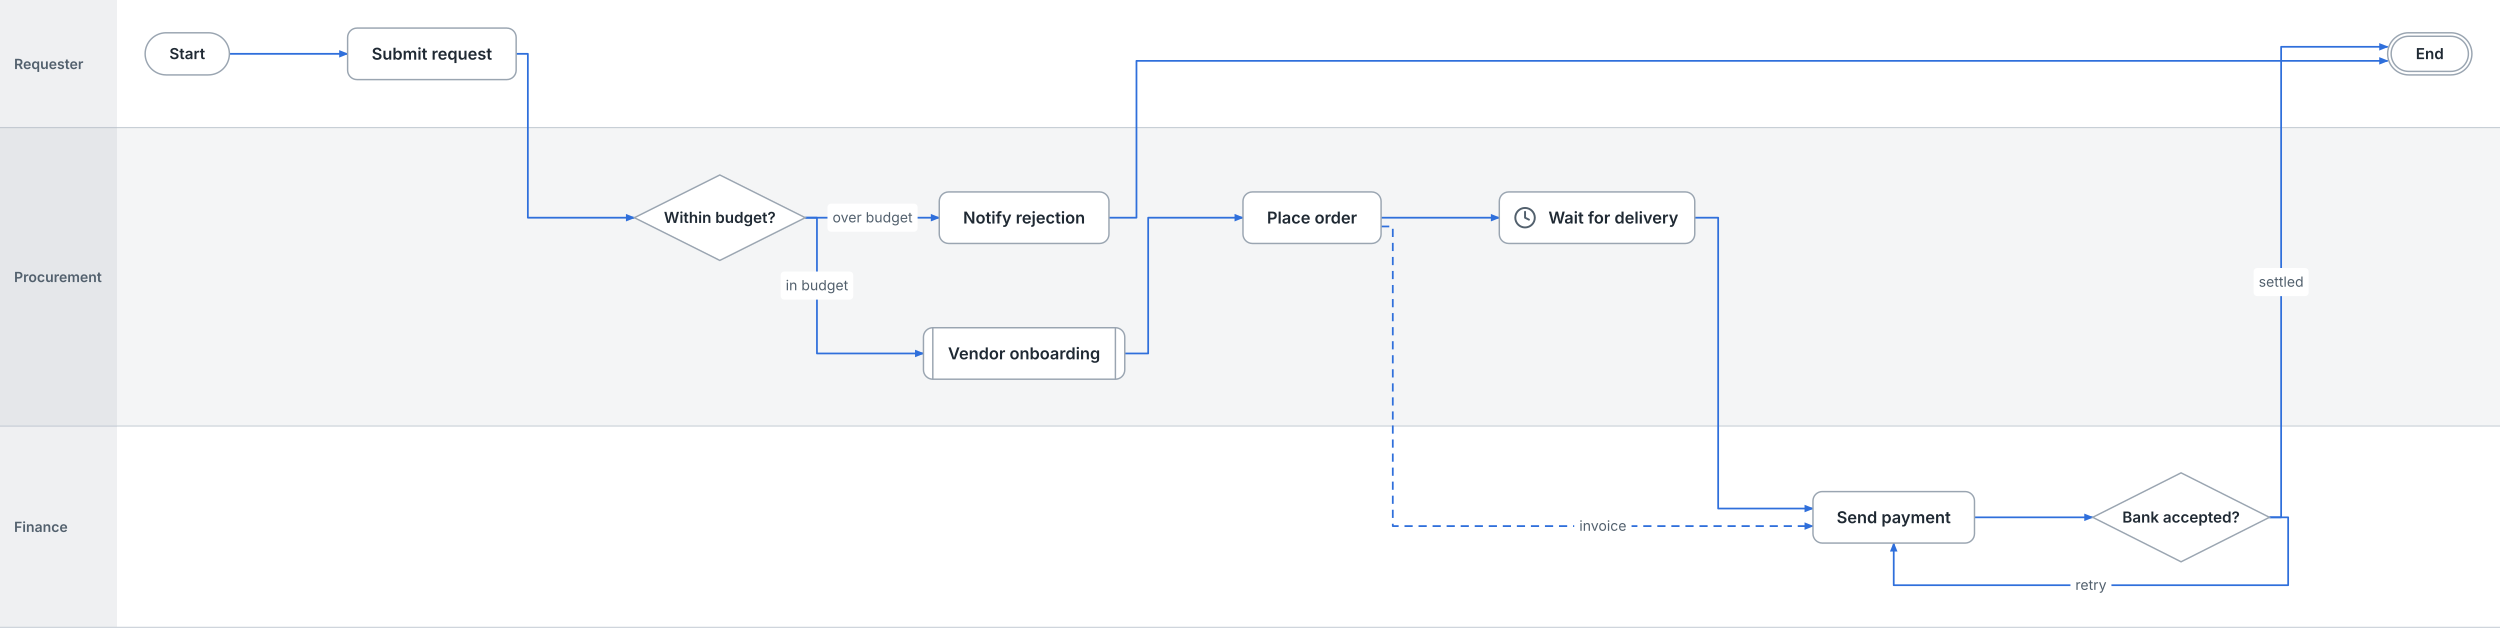
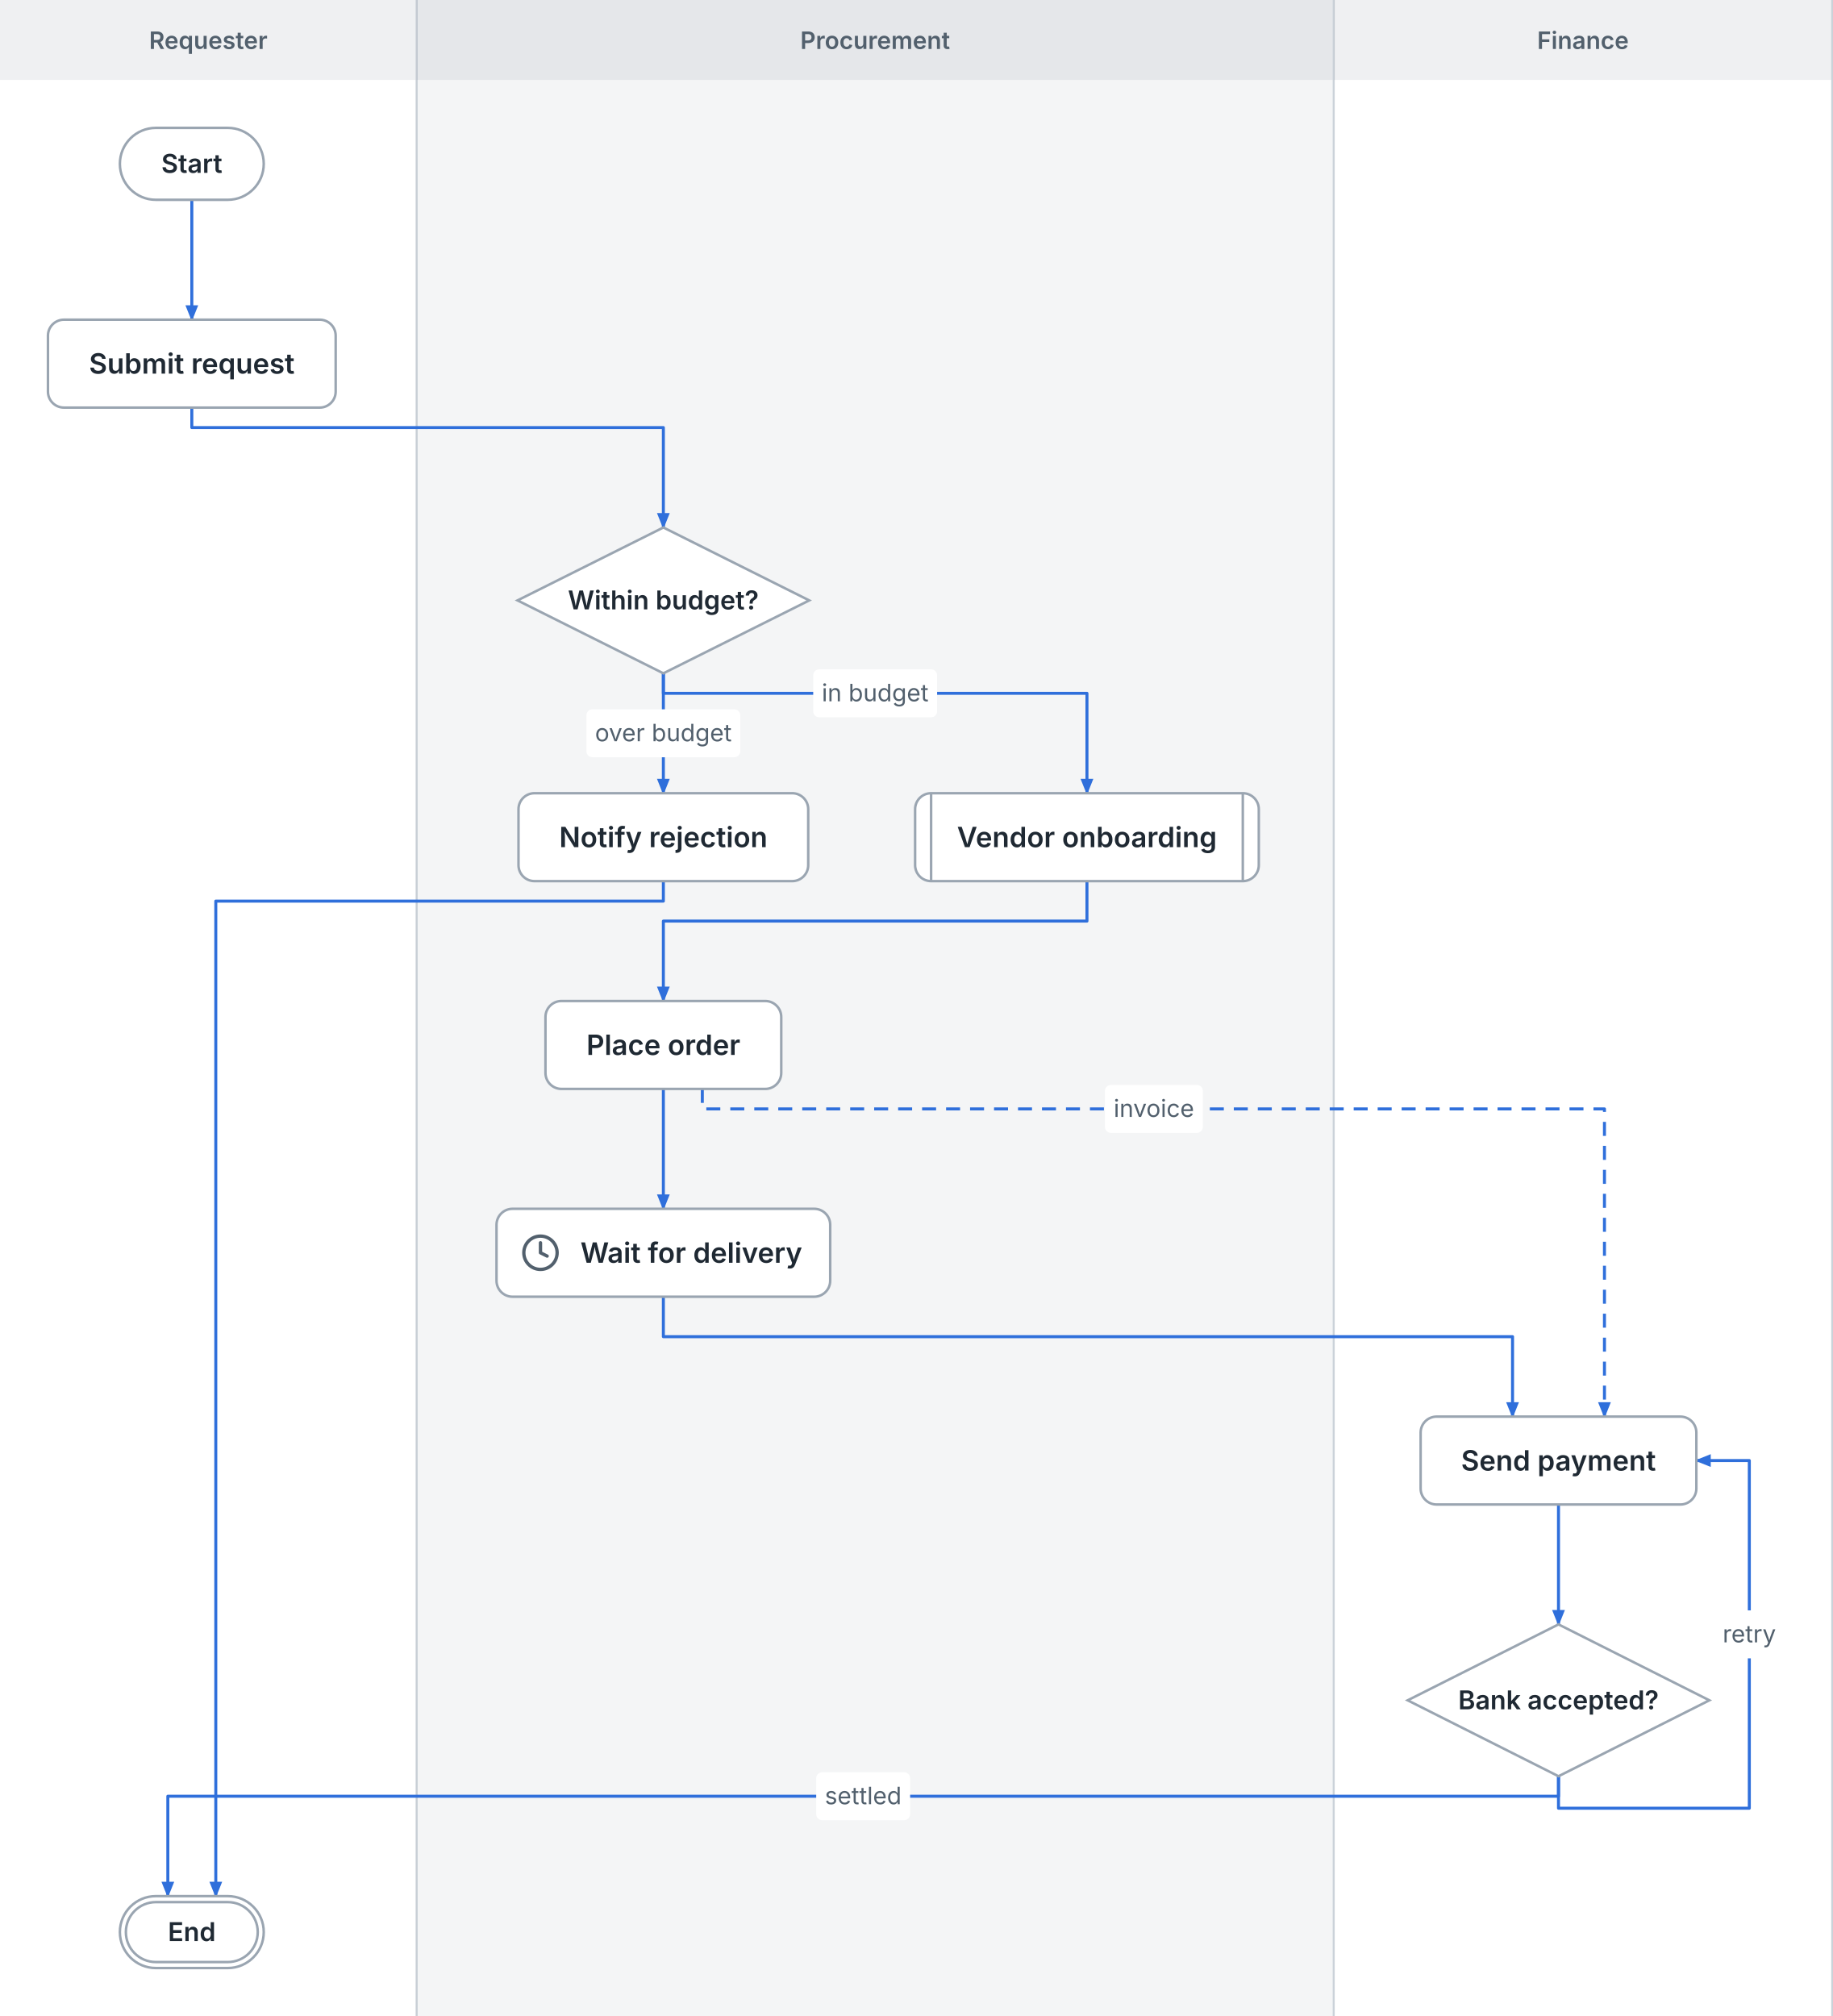
- <svg xmlns="http://www.w3.org/2000/svg" class="diagram" viewBox="0 0 2136 536" role="img" aria-labelledby="t-title t-desc">
+ <svg xmlns="http://www.w3.org/2000/svg" class="diagram" viewBox="0 0 917 1009" role="img" aria-labelledby="t-title t-desc">
  <defs>
    <marker id="t-arrowhead" viewBox="0 0 10 10" refX="9" refY="5" markerWidth="8" markerHeight="8" markerUnits="userSpaceOnUse" orient="auto">
      <path class="t-arrow" d="M0 1L10 5L0 9z" />
    </marker>
  </defs>
  <style>
.t-text { font-family: "Inter", system-ui, -apple-system, "Segoe UI", sans-serif; font-kerning: none; font-variant-ligatures: none; font-feature-settings: "kern" 0, "liga" 0, "calt" 0; fill: var(--t-text, #1f2933); }
.t-group-title { fill: var(--t-muted, #52606d); }
.t-group-box { fill: var(--t-group-fill, #f5f7fa); stroke: var(--t-group-stroke, #cbd2d9); stroke-width: 1; }
.t-node-box { fill: var(--t-node-fill, #ffffff); stroke: var(--t-node-stroke, #9aa5b1); stroke-width: 1.25; }
.t-node:focus { outline: none; }
.t-node:focus-visible .t-node-box { stroke: var(--t-accent, #2f6fdb); stroke-width: 2.5; }
.t-icon { color: var(--t-icon, #52606d); }
.t-icon-database, .t-icon-storage, .t-icon-cache { color: var(--t-icon-data, #2f6f6f); }
.t-icon-client, .t-icon-user, .t-icon-external { color: var(--t-icon-edge, #8a5a2b); }
.t-edge { fill: none; stroke: var(--t-edge, #2f6fdb); stroke-width: 1.5; stroke-linejoin: round; }
.t-edge-async { stroke-dasharray: 7 5; }
.t-edge-data { stroke-dasharray: 1.5 4.5; stroke-linecap: round; }
.t-arrow { fill: var(--t-edge, #2f6fdb); }
.t-label-bg { fill: var(--t-bg, #ffffff); stroke: none; }
.t-label { fill: var(--t-muted, #52606d); }

.t-node-inner { fill: none; }
.t-node-rule { stroke: var(--t-node-stroke, #9aa5b1); stroke-width: 1.25; }
.t-lane-band { fill: var(--t-lane-fill, transparent); stroke: none; }
.t-lane-odd .t-lane-band { fill: var(--t-lane-fill-odd, rgba(120, 130, 145, 0.08)); }
.t-lane-header { fill: var(--t-lane-header, rgba(120, 130, 145, 0.12)); stroke: none; }
.t-lane-rule { stroke: var(--t-group-stroke, #cbd2d9); stroke-width: 1; }
.t-lane-title { fill: var(--t-muted, #52606d); }
</style>
  <g class="t-lane" data-id="requester">
-     <rect class="t-lane-band" x="0" y="0" width="2136" height="109" />
-     <rect class="t-lane-header" x="0" y="0" width="100" height="109" />
-     <line class="t-lane-rule" x1="0" y1="109" x2="2136" y2="109" />
-     <text class="t-text t-lane-title" x="12" y="59" font-size="12" font-weight="600">
-       <tspan x="12" dy="0">Requester</tspan>
+     <rect class="t-lane-band" x="0" y="0" width="208.5" height="1009" />
+     <rect class="t-lane-header" x="0" y="0" width="208.5" height="40" />
+     <line class="t-lane-rule" x1="208.5" y1="0" x2="208.5" y2="1009" />
+     <text class="t-text t-lane-title" x="104.25" y="24.5" font-size="12" font-weight="600" text-anchor="middle">
+       <tspan x="104.25" dy="0">Requester</tspan>
    </text>
  </g>
  <g class="t-lane t-lane-odd" data-id="procurement">
-     <rect class="t-lane-band" x="0" y="109" width="2136" height="255" />
-     <rect class="t-lane-header" x="0" y="109" width="100" height="255" />
-     <line class="t-lane-rule" x1="0" y1="364" x2="2136" y2="364" />
-     <text class="t-text t-lane-title" x="12" y="241" font-size="12" font-weight="600">
-       <tspan x="12" dy="0">Procurement</tspan>
+     <rect class="t-lane-band" x="208.5" y="0" width="459" height="1009" />
+     <rect class="t-lane-header" x="208.5" y="0" width="459" height="40" />
+     <line class="t-lane-rule" x1="667.5" y1="0" x2="667.5" y2="1009" />
+     <text class="t-text t-lane-title" x="438" y="24.5" font-size="12" font-weight="600" text-anchor="middle">
+       <tspan x="438" dy="0">Procurement</tspan>
    </text>
  </g>
  <g class="t-lane" data-id="finance">
-     <rect class="t-lane-band" x="0" y="364" width="2136" height="172" />
-     <rect class="t-lane-header" x="0" y="364" width="100" height="172" />
-     <line class="t-lane-rule" x1="0" y1="536" x2="2136" y2="536" />
-     <text class="t-text t-lane-title" x="12" y="454.5" font-size="12" font-weight="600">
-       <tspan x="12" dy="0">Finance</tspan>
+     <rect class="t-lane-band" x="667.5" y="0" width="249.5" height="1009" />
+     <rect class="t-lane-header" x="667.5" y="0" width="249.5" height="40" />
+     <line class="t-lane-rule" x1="917" y1="0" x2="917" y2="1009" />
+     <text class="t-text t-lane-title" x="792.25" y="24.5" font-size="12" font-weight="600" text-anchor="middle">
+       <tspan x="792.25" dy="0">Finance</tspan>
    </text>
  </g>
-   <path class="t-edge t-edge-sync" data-from="start" data-to="submit" d="M196 46 L297 46" marker-end="url(#t-arrowhead)" data-edge="e0" />
-   <path class="t-edge t-edge-sync" data-from="submit" data-to="check" d="M441 46 L451 46 L451 186 L542 186" marker-end="url(#t-arrowhead)" data-edge="e1" />
-   <path class="t-edge t-edge-sync" data-from="check" data-to="vendor" d="M688 186 L698 186 L698 302 L789 302" marker-end="url(#t-arrowhead)" data-edge="e2" />
-   <path class="t-edge t-edge-sync" data-from="check" data-to="reject" d="M688 186 L802.5 186" marker-end="url(#t-arrowhead)" data-edge="e3" />
-   <path class="t-edge t-edge-sync" data-from="reject" data-to="end" d="M947.5 186 L971 186 L971 52 L2040 52" marker-end="url(#t-arrowhead)" data-edge="e4" />
-   <path class="t-edge t-edge-sync" data-from="vendor" data-to="order" d="M961 302 L981 302 L981 186 L1062 186" marker-end="url(#t-arrowhead)" data-edge="e5" />
-   <path class="t-edge t-edge-sync" data-from="order" data-to="delivery" d="M1180 186 L1281 186" marker-end="url(#t-arrowhead)" data-edge="e6" />
-   <path class="t-edge t-edge-async" data-from="order" data-to="pay" d="M1180 193.5 L1190 193.5 L1190 449.5 L1549 449.5" marker-end="url(#t-arrowhead)" data-edge="e7" />
-   <path class="t-edge t-edge-sync" data-from="delivery" data-to="pay" d="M1448 186 L1468 186 L1468 434.5 L1549 434.5" marker-end="url(#t-arrowhead)" data-edge="e8" />
-   <path class="t-edge t-edge-sync" data-from="pay" data-to="paid" d="M1687 442 L1788 442" marker-end="url(#t-arrowhead)" data-edge="e9" />
-   <path class="t-edge t-edge-sync" data-from="paid" data-to="pay" d="M1939 442 L1955 442 L1955 500 L1618 500 L1618 464" marker-end="url(#t-arrowhead)" data-edge="e10" />
-   <path class="t-edge t-edge-sync" data-from="paid" data-to="end" d="M1939 442 L1949 442 L1949 40 L2040 40" marker-end="url(#t-arrowhead)" data-edge="e11" />
+   <path class="t-edge t-edge-sync" data-from="start" data-to="submit" d="M96 100 L96 160" marker-end="url(#t-arrowhead)" data-edge="e0" />
+   <path class="t-edge t-edge-sync" data-from="submit" data-to="check" d="M96 204 L96 214 L332 214 L332 264" marker-end="url(#t-arrowhead)" data-edge="e1" />
+   <path class="t-edge t-edge-sync" data-from="check" data-to="vendor" d="M332 337 L332 347 L544 347 L544 397" marker-end="url(#t-arrowhead)" data-edge="e2" />
+   <path class="t-edge t-edge-sync" data-from="check" data-to="reject" d="M332 337 L332 397" marker-end="url(#t-arrowhead)" data-edge="e3" />
+   <path class="t-edge t-edge-sync" data-from="reject" data-to="end" d="M332 441 L332 451 L108 451 L108 949" marker-end="url(#t-arrowhead)" data-edge="e4" />
+   <path class="t-edge t-edge-sync" data-from="vendor" data-to="order" d="M544 441 L544 461 L332 461 L332 501" marker-end="url(#t-arrowhead)" data-edge="e5" />
+   <path class="t-edge t-edge-sync" data-from="order" data-to="delivery" d="M332 545 L332 605" marker-end="url(#t-arrowhead)" data-edge="e6" />
+   <path class="t-edge t-edge-async" data-from="order" data-to="pay" d="M351.5 545 L351.5 555 L803 555 L803 709" marker-end="url(#t-arrowhead)" data-edge="e7" />
+   <path class="t-edge t-edge-sync" data-from="delivery" data-to="pay" d="M332 649 L332 669 L757 669 L757 709" marker-end="url(#t-arrowhead)" data-edge="e8" />
+   <path class="t-edge t-edge-sync" data-from="pay" data-to="paid" d="M780 753 L780 813" marker-end="url(#t-arrowhead)" data-edge="e9" />
+   <path class="t-edge t-edge-sync" data-from="paid" data-to="pay" d="M780 889 L780 905 L875.5 905 L875.5 731 L849 731" marker-end="url(#t-arrowhead)" data-edge="e10" />
+   <path class="t-edge t-edge-sync" data-from="paid" data-to="end" d="M780 889 L780 899 L84 899 L84 949" marker-end="url(#t-arrowhead)" data-edge="e11" />
  <g class="t-edge-label" data-edge="e2">
-     <rect class="t-label-bg" x="667" y="232" width="62" height="24" rx="3" />
-     <text class="t-text t-label" x="698" y="248" font-size="12" font-weight="400" text-anchor="middle">
-       <tspan x="698" dy="0">in budget</tspan>
+     <rect class="t-label-bg" x="407" y="335" width="62" height="24" rx="3" />
+     <text class="t-text t-label" x="438" y="351" font-size="12" font-weight="400" text-anchor="middle">
+       <tspan x="438" dy="0">in budget</tspan>
    </text>
  </g>
  <g class="t-edge-label" data-edge="e3">
-     <rect class="t-label-bg" x="707" y="174" width="77" height="24" rx="3" />
-     <text class="t-text t-label" x="745.5" y="190" font-size="12" font-weight="400" text-anchor="middle">
-       <tspan x="745.5" dy="0">over budget</tspan>
+     <rect class="t-label-bg" x="293.5" y="355" width="77" height="24" rx="3" />
+     <text class="t-text t-label" x="332" y="371" font-size="12" font-weight="400" text-anchor="middle">
+       <tspan x="332" dy="0">over budget</tspan>
    </text>
  </g>
  <g class="t-edge-label" data-edge="e7">
-     <rect class="t-label-bg" x="1345" y="437.5" width="49" height="24" rx="3" />
-     <text class="t-text t-label" x="1369.5" y="453.5" font-size="12" font-weight="400" text-anchor="middle">
-       <tspan x="1369.5" dy="0">invoice</tspan>
+     <rect class="t-label-bg" x="553" y="543" width="49" height="24" rx="3" />
+     <text class="t-text t-label" x="577.5" y="559" font-size="12" font-weight="400" text-anchor="middle">
+       <tspan x="577.5" dy="0">invoice</tspan>
    </text>
  </g>
  <g class="t-edge-label" data-edge="e10">
-     <rect class="t-label-bg" x="1769" y="488" width="35" height="24" rx="3" />
-     <text class="t-text t-label" x="1786.5" y="504" font-size="12" font-weight="400" text-anchor="middle">
-       <tspan x="1786.5" dy="0">retry</tspan>
+     <rect class="t-label-bg" x="858" y="806" width="35" height="24" rx="3" />
+     <text class="t-text t-label" x="875.5" y="822" font-size="12" font-weight="400" text-anchor="middle">
+       <tspan x="875.5" dy="0">retry</tspan>
    </text>
  </g>
  <g class="t-edge-label" data-edge="e11">
-     <rect class="t-label-bg" x="1925.5" y="229" width="47" height="24" rx="3" />
-     <text class="t-text t-label" x="1949" y="245" font-size="12" font-weight="400" text-anchor="middle">
-       <tspan x="1949" dy="0">settled</tspan>
+     <rect class="t-label-bg" x="408.5" y="887" width="47" height="24" rx="3" />
+     <text class="t-text t-label" x="432" y="903" font-size="12" font-weight="400" text-anchor="middle">
+       <tspan x="432" dy="0">settled</tspan>
    </text>
  </g>
  <g class="t-node t-shape-pill" data-id="start" data-kind="start" tabindex="0">
-     <rect class="t-node-box" x="124" y="28" width="72" height="36" rx="18" />
-     <text class="t-text t-node-label" x="160" y="50.5" font-size="13" font-weight="600" text-anchor="middle">
-       <tspan x="160" dy="0">Start</tspan>
+     <rect class="t-node-box" x="60" y="64" width="72" height="36" rx="18" />
+     <text class="t-text t-node-label" x="96" y="86.5" font-size="13" font-weight="600" text-anchor="middle">
+       <tspan x="96" dy="0">Start</tspan>
    </text>
  </g>
  <g class="t-node" data-id="submit" data-kind="task" tabindex="0">
-     <rect class="t-node-box" x="297" y="24" width="144" height="44" rx="8" />
-     <text class="t-text t-node-label" x="369" y="51" font-size="14" font-weight="600" text-anchor="middle">
-       <tspan x="369" dy="0">Submit request</tspan>
+     <rect class="t-node-box" x="24" y="160" width="144" height="44" rx="8" />
+     <text class="t-text t-node-label" x="96" y="187" font-size="14" font-weight="600" text-anchor="middle">
+       <tspan x="96" dy="0">Submit request</tspan>
    </text>
  </g>
  <g class="t-node t-shape-diamond" data-id="check" data-kind="decision" tabindex="0">
-     <polygon class="t-node-box" points="615,149.5 688,186 615,222.5 542,186" />
-     <text class="t-text t-node-label" x="615" y="190.5" font-size="13" font-weight="600" text-anchor="middle">
-       <tspan x="615" dy="0">Within budget?</tspan>
+     <polygon class="t-node-box" points="332,264 405,300.5 332,337 259,300.5" />
+     <text class="t-text t-node-label" x="332" y="305" font-size="13" font-weight="600" text-anchor="middle">
+       <tspan x="332" dy="0">Within budget?</tspan>
    </text>
  </g>
  <g class="t-node" data-id="reject" data-kind="task" tabindex="0">
-     <rect class="t-node-box" x="802.5" y="164" width="145" height="44" rx="8" />
-     <text class="t-text t-node-label" x="875" y="191" font-size="14" font-weight="600" text-anchor="middle">
-       <tspan x="875" dy="0">Notify rejection</tspan>
+     <rect class="t-node-box" x="259.5" y="397" width="145" height="44" rx="8" />
+     <text class="t-text t-node-label" x="332" y="424" font-size="14" font-weight="600" text-anchor="middle">
+       <tspan x="332" dy="0">Notify rejection</tspan>
    </text>
  </g>
  <g class="t-node t-shape-subprocess" data-id="vendor" data-kind="subprocess" tabindex="0">
-     <rect class="t-node-box" x="789" y="280" width="172" height="44" rx="8" />
-     <line class="t-node-rule" x1="797" y1="280" x2="797" y2="324" />
-     <line class="t-node-rule" x1="953" y1="280" x2="953" y2="324" />
-     <text class="t-text t-node-label" x="875" y="307" font-size="14" font-weight="600" text-anchor="middle">
-       <tspan x="875" dy="0">Vendor onboarding</tspan>
+     <rect class="t-node-box" x="458" y="397" width="172" height="44" rx="8" />
+     <line class="t-node-rule" x1="466" y1="397" x2="466" y2="441" />
+     <line class="t-node-rule" x1="622" y1="397" x2="622" y2="441" />
+     <text class="t-text t-node-label" x="544" y="424" font-size="14" font-weight="600" text-anchor="middle">
+       <tspan x="544" dy="0">Vendor onboarding</tspan>
    </text>
  </g>
  <g class="t-node" data-id="order" data-kind="task" tabindex="0">
-     <rect class="t-node-box" x="1062" y="164" width="118" height="44" rx="8" />
-     <text class="t-text t-node-label" x="1121" y="191" font-size="14" font-weight="600" text-anchor="middle">
-       <tspan x="1121" dy="0">Place order</tspan>
+     <rect class="t-node-box" x="273" y="501" width="118" height="44" rx="8" />
+     <text class="t-text t-node-label" x="332" y="528" font-size="14" font-weight="600" text-anchor="middle">
+       <tspan x="332" dy="0">Place order</tspan>
    </text>
  </g>
  <g class="t-node" data-id="delivery" data-kind="wait" tabindex="0">
-     <rect class="t-node-box" x="1281" y="164" width="167" height="44" rx="8" />
-     <svg class="t-icon t-icon-wait" x="1293" y="176" width="20" height="20" viewBox="0 0 24 24" fill="none" stroke="currentColor" stroke-width="2" stroke-linecap="round" stroke-linejoin="round">
+     <rect class="t-node-box" x="248.5" y="605" width="167" height="44" rx="8" />
+     <svg class="t-icon t-icon-wait" x="260.5" y="617" width="20" height="20" viewBox="0 0 24 24" fill="none" stroke="currentColor" stroke-width="2" stroke-linecap="round" stroke-linejoin="round">
      <circle cx="12" cy="12" r="10" />
      <path d="M12 6v6l4 2" />
    </svg>
-     <text class="t-text t-node-label" x="1323" y="191" font-size="14" font-weight="600">
-       <tspan x="1323" dy="0">Wait for delivery</tspan>
+     <text class="t-text t-node-label" x="290.5" y="632" font-size="14" font-weight="600">
+       <tspan x="290.5" dy="0">Wait for delivery</tspan>
    </text>
  </g>
  <g class="t-node" data-id="pay" data-kind="task" tabindex="0">
-     <rect class="t-node-box" x="1549" y="420" width="138" height="44" rx="8" />
-     <text class="t-text t-node-label" x="1618" y="447" font-size="14" font-weight="600" text-anchor="middle">
-       <tspan x="1618" dy="0">Send payment</tspan>
+     <rect class="t-node-box" x="711" y="709" width="138" height="44" rx="8" />
+     <text class="t-text t-node-label" x="780" y="736" font-size="14" font-weight="600" text-anchor="middle">
+       <tspan x="780" dy="0">Send payment</tspan>
    </text>
  </g>
  <g class="t-node t-shape-diamond" data-id="paid" data-kind="decision" tabindex="0">
-     <polygon class="t-node-box" points="1863.5,404 1939,442 1863.5,480 1788,442" />
-     <text class="t-text t-node-label" x="1863.5" y="446.5" font-size="13" font-weight="600" text-anchor="middle">
-       <tspan x="1863.5" dy="0">Bank accepted?</tspan>
+     <polygon class="t-node-box" points="780,813 855.5,851 780,889 704.5,851" />
+     <text class="t-text t-node-label" x="780" y="855.5" font-size="13" font-weight="600" text-anchor="middle">
+       <tspan x="780" dy="0">Bank accepted?</tspan>
    </text>
  </g>
  <g class="t-node t-shape-end" data-id="end" data-kind="end" tabindex="0">
-     <rect class="t-node-box" x="2040" y="28" width="72" height="36" rx="18" />
-     <rect class="t-node-box t-node-inner" x="2043" y="31" width="66" height="30" rx="15" />
-     <text class="t-text t-node-label" x="2076" y="50.5" font-size="13" font-weight="600" text-anchor="middle">
-       <tspan x="2076" dy="0">End</tspan>
+     <rect class="t-node-box" x="60" y="949" width="72" height="36" rx="18" />
+     <rect class="t-node-box t-node-inner" x="63" y="952" width="66" height="30" rx="15" />
+     <text class="t-text t-node-label" x="96" y="971.5" font-size="13" font-weight="600" text-anchor="middle">
+       <tspan x="96" dy="0">End</tspan>
    </text>
  </g>
</svg>
